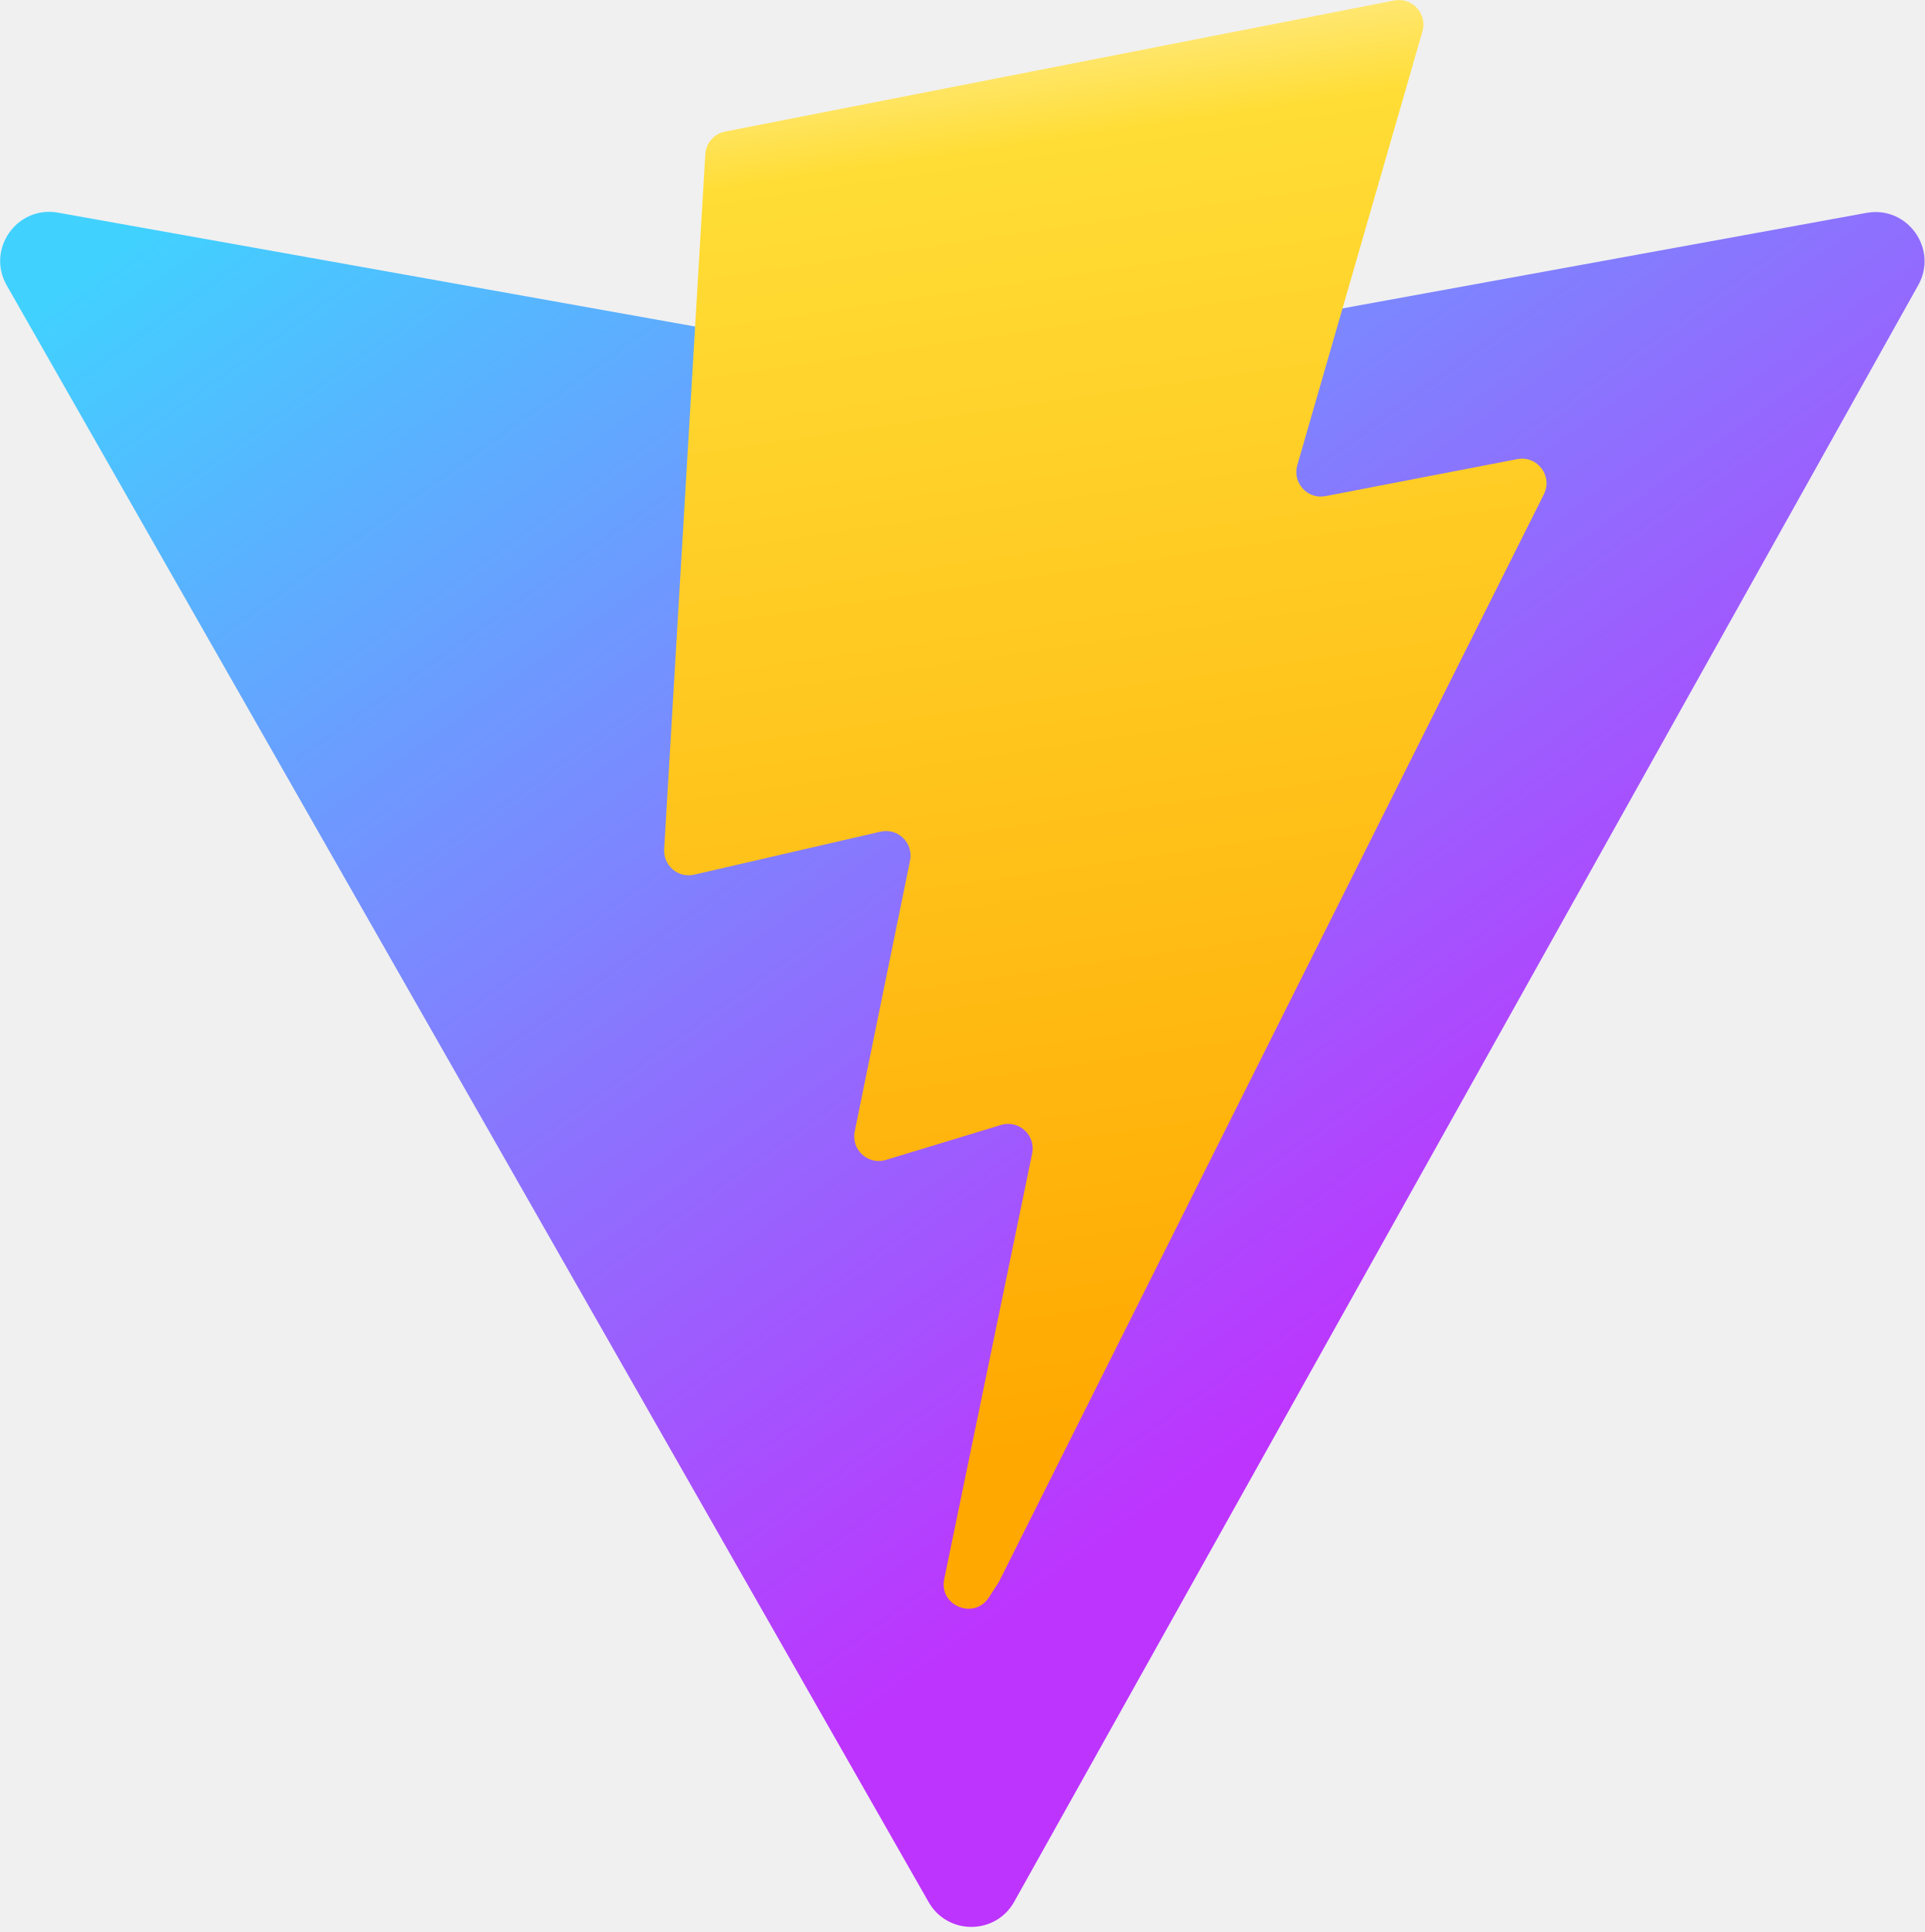
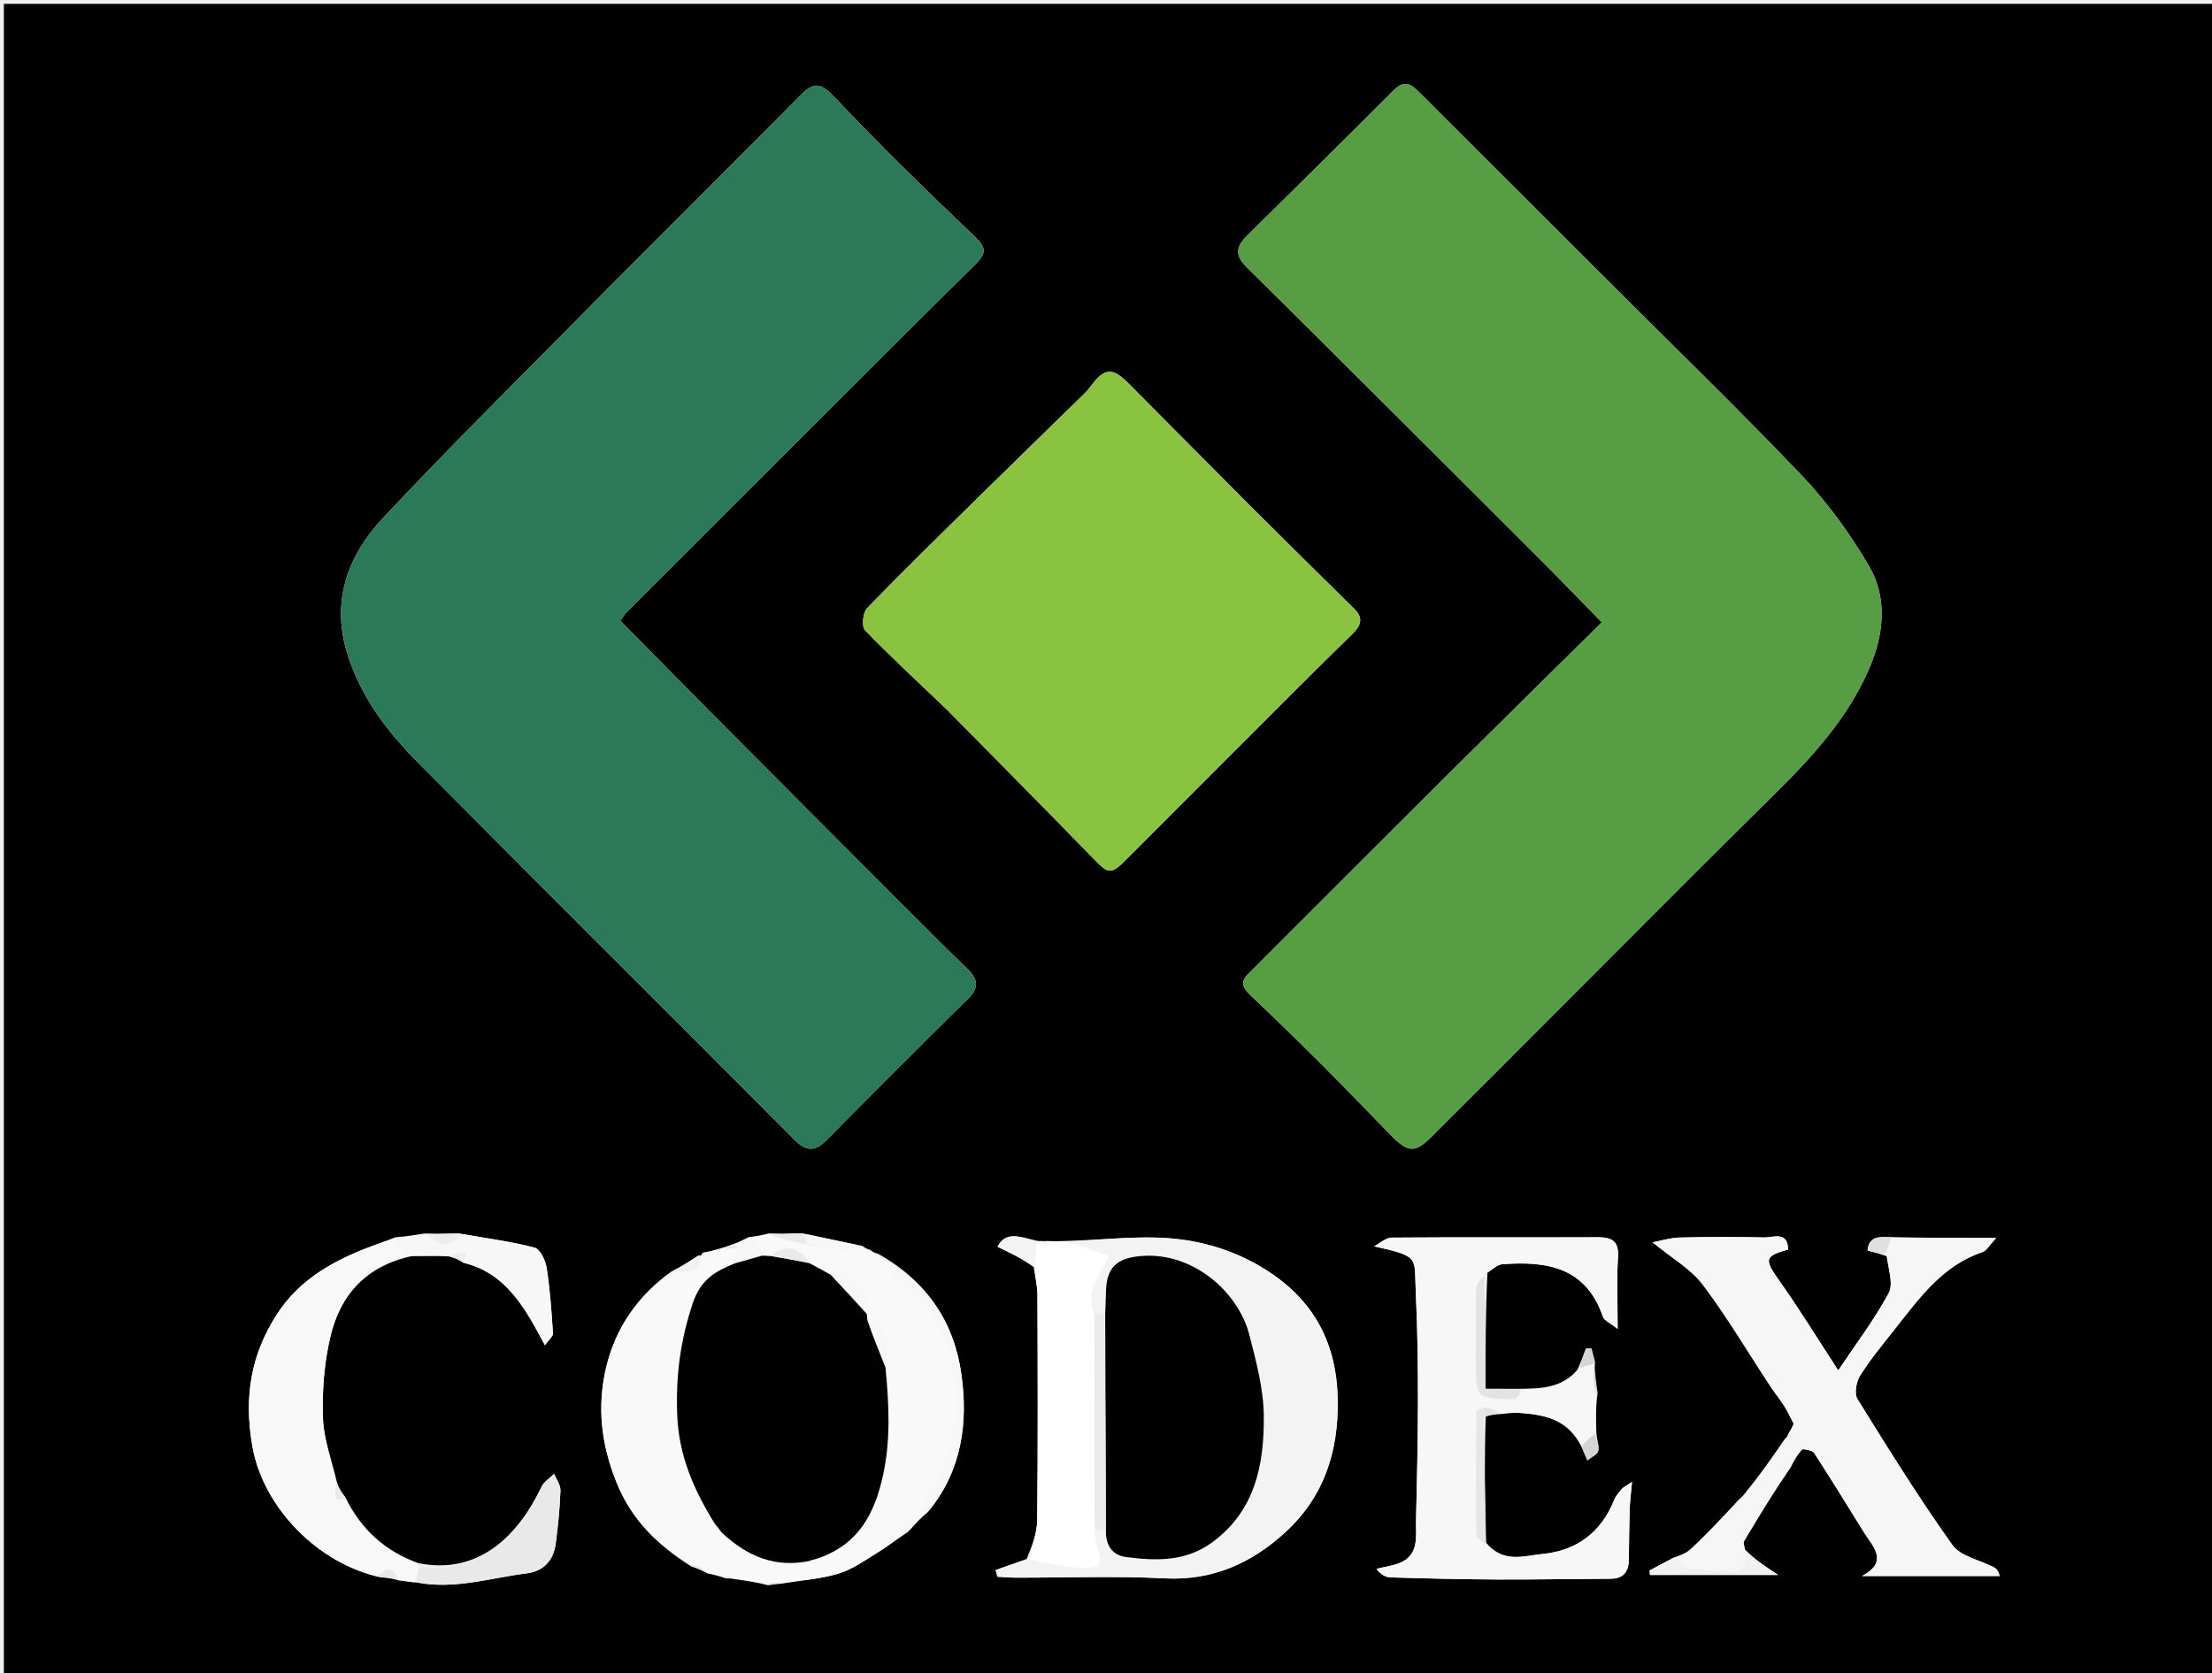
- <svg xmlns="http://www.w3.org/2000/svg" aria-hidden="true" role="img" class="iconify iconify--logos" width="31.88" height="32" preserveAspectRatio="xMidYMid meet" viewBox="0 0 256 257">
-   <defs>
-     <linearGradient id="IconifyId1813088fe1fbc01fb466" x1="-.828%" x2="57.636%" y1="7.652%" y2="78.411%">
-       <stop offset="0%" stop-color="#41D1FF" />
-       <stop offset="100%" stop-color="#BD34FE" />
-     </linearGradient>
-     <linearGradient id="IconifyId1813088fe1fbc01fb467" x1="43.376%" x2="50.316%" y1="2.242%" y2="89.03%">
-       <stop offset="0%" stop-color="#FFEA83" />
-       <stop offset="8.333%" stop-color="#FFDD35" />
-       <stop offset="100%" stop-color="#FFA800" />
-     </linearGradient>
-   </defs>
-   <path fill="url(#IconifyId1813088fe1fbc01fb466)" d="M255.153 37.938L134.897 252.976c-2.483 4.44-8.862 4.466-11.382.048L.875 37.958c-2.746-4.814 1.371-10.646 6.827-9.67l120.385 21.517a6.537 6.537 0 0 0 2.322-.004l117.867-21.483c5.438-.991 9.574 4.796 6.877 9.62Z" />
-   <path fill="url(#IconifyId1813088fe1fbc01fb467)" d="M185.432.063L96.44 17.501a3.268 3.268 0 0 0-2.634 3.014l-5.474 92.456a3.268 3.268 0 0 0 3.997 3.378l24.777-5.718c2.318-.535 4.413 1.507 3.936 3.838l-7.361 36.047c-.495 2.426 1.782 4.5 4.151 3.78l15.304-4.649c2.372-.72 4.652 1.36 4.15 3.788l-11.698 56.621c-.732 3.542 3.979 5.473 5.943 2.437l1.313-2.028l72.516-144.72c1.215-2.423-.88-5.186-3.54-4.672l-25.505 4.922c-2.396.462-4.435-1.77-3.759-4.114l16.646-57.705c.677-2.35-1.37-4.583-3.769-4.113Z" />
+ <svg xmlns="http://www.w3.org/2000/svg" version="1.1" id="Layer_1" x="0px" y="0px" width="100%" viewBox="0 0 574 434" enable-background="new 0 0 574 434" xml:space="preserve">
+   <path fill="#000000" opacity="1" stroke="none" d=" M357,435   C238,435 119.5,435 1,435   C1,290.333 1,145.667 1,1   C192.333,1 383.666,1 575,1   C575,145.667 575,290.333 575,435   C502.5,435 430,435 357,435  M181.908,325.896   C181.908,325.896 181.815,325.762 181.113,325.878   C179.038,327.237 176.962,328.596 174.189,330   C165.457,336.246 159.699,344.608 157.262,355.009   C154.902,365.083 156.008,374.805 159.932,384.587   C163.823,394.288 170.447,400.89 179.404,406.53   C180.612,406.945 181.821,407.36 183.55,408.33   C185.012,408.626 186.473,408.922 188.37,409.625   C188.928,409.613 189.485,409.601 190.735,409.826   C193.492,410.209 196.25,410.591 199.372,411.41   C200.245,411.262 201.117,411.115 202.885,410.975   C207.805,410.158 212.861,409.798 217.599,408.374   C221.146,407.309 224.351,404.986 227.581,403.015   C230.138,401.454 232.502,399.577 235.566,397.607   C236.911,396.135 238.256,394.663 240.048,393.013   C240.367,392.858 240.54,392.603 241.164,391.961   C249.654,381.514 251.236,369.127 249.462,356.574   C247.56,343.118 240.519,332.403 227.799,325.356   C227.21,325.209 226.62,325.062 225.805,324.342   C225.217,324.191 224.629,324.04 223.91,323.379   C223.607,323.314 223.305,323.25 222.204,323.044   C217.808,322.113 213.412,321.182 208.197,320.068   C205.609,320.125 203.021,320.181 199.502,320.089   C198.003,320.462 196.503,320.836 194.327,321.039   C193.189,321.625 192.051,322.21 190.244,322.896   C189.462,323.176 188.681,323.456 187.164,323.908   C185.774,324.332 184.385,324.755 182.461,325.041   C182.23,325.298 181.999,325.554 181.908,325.896  M385.538,367.474   C386.698,367.252 387.857,367.03 389.824,366.947   C390.881,366.812 391.937,366.677 393.84,366.645   C400.552,367.058 406.91,368.179 410.521,375.744   C410.985,376.829 411.449,377.913 411.913,378.998   C412.904,378.181 414.523,377.499 414.733,376.516   C415.03,375.129 414.285,373.519 414.224,371.243   C414.142,368.16 414.059,365.077 414.564,361.527   C414.263,359.428 413.961,357.328 413.797,354.849   C413.859,354.573 413.819,354.313 413.896,353.436   C413.581,352.272 413.267,351.107 412.953,349.943   C412.486,349.943 412.018,349.944 411.551,349.945   C410.945,351.607 410.338,353.27 409.266,355.557   C405.542,360.161 400.212,360.356 394.214,360.43   C391.453,360.43 388.692,360.43 385.482,360.43   C385.482,350.28 385.482,340.615 385.984,330.284   C387.253,329.525 388.479,328.198 389.799,328.096   C401.276,327.211 411.55,328.791 415.941,341.72   C416.281,342.72 417.815,343.314 419.77,344.878   C419.77,337.638 419.488,331.977 419.862,326.36   C420.144,322.125 418.372,321.075 414.578,321.091   C396.76,321.17 378.941,321.042 361.123,321.184   C359.602,321.196 358.092,322.658 356.576,323.446   C368.596,326.1 366.954,326.271 367.377,335.165   C368.318,354.953 367.933,374.822 367.452,394.643   C367.364,398.279 368.427,403.608 363.146,405.645   C361.248,406.377 359.176,406.656 357.183,407.142   C358.205,408.518 359.496,409.32 360.81,409.36   C370.066,409.639 379.327,409.864 388.587,409.907   C398.373,409.952 408.159,409.754 417.945,409.711   C421.34,409.695 422.631,407.83 422.675,404.711   C422.736,400.388 422.755,396.064 422.888,391.742   C422.951,389.671 423.234,387.606 423.502,384.574   C421.861,385.697 421.217,385.972 420.812,386.45   C420.078,387.316 419.279,388.22 418.869,389.252   C415.513,397.709 409.064,402.449 400.309,403.284   C395.5,403.743 389.974,405.759 385.536,400.23   C385.348,389.457 385.159,378.683 385.538,367.474  M116.554,326.063   C117.663,326.388 118.771,326.713 120.193,327.727   C131.18,330.388 136.19,339.23 141.405,349.125   C142.417,347.677 143.539,346.813 143.488,346.025   C143.12,340.363 142.736,334.683 141.862,329.086   C141.557,327.135 140.177,324.167 138.731,323.788   C132.606,322.182 126.271,321.375 119.127,320.086   C116.414,320.145 113.7,320.203 110.228,320.1   C107.925,320.478 105.622,320.857 102.626,321.091   C100.898,321.745 99.178,322.423 97.439,323.049   C87.207,326.734 77.828,331.753 71.779,341.206   C65.104,351.636 63.271,362.443 65.47,375.244   C68.231,391.315 82.72,405.853 98.631,409.343   C100.096,409.451 101.562,409.558 103.679,410.196   C104.997,410.354 106.316,410.512 108.391,410.692   C118.029,412.558 127.261,409.493 136.643,408.318   C141.076,407.763 143.63,404.951 144.205,400.607   C144.811,396.033 145.268,391.424 145.434,386.818   C145.486,385.396 144.373,383.931 143.794,382.486   C142.681,383.599 141.153,384.517 140.521,385.857   C134.731,398.138 124.344,408.924 108.518,405.646   C100.097,402.579 93.779,397.137 89.541,388.459   C88.77,387.445 87.998,386.431 87.42,384.632   C86.141,379.091 83.991,373.578 83.802,367.999   C83.562,360.934 84.132,353.628 85.764,346.761   C88.291,336.124 94.901,328.593 106.896,325.973   C109.928,325.925 112.96,325.878 116.554,326.063  M268.268,321.815   C264.709,320.979 260.942,319.441 258.856,323.557   C262.312,325.239 265.151,326.621 268.234,328.833   C268.573,331.252 269.196,333.67 269.206,336.09   C269.283,355.547 269.342,375.005 269.147,394.46   C269.114,397.777 267.843,401.082 266.428,404.567   C263.736,405.535 261.043,406.503 258.351,407.471   C258.506,408.043 258.661,408.614 258.816,409.186   C260.399,409.268 261.982,409.419 263.565,409.423   C276.477,409.453 289.415,408.957 302.294,409.611   C314.749,410.243 324.868,405.615 333.592,397.588   C343.47,388.499 347.322,376.889 347.134,363.437   C346.926,348.646 341.005,337.495 328.596,329.609   C319.908,324.088 310.283,321.455 300.165,321.18   C292.454,320.97 284.715,321.831 276.169,322.061   C274.783,322.108 273.397,322.155 271.5,322.043   C271.329,322.096 271.159,322.148 270.335,322.051   C269.894,322.095 269.452,322.139 268.268,321.815  M453.251,386.944   C452.786,387.611 452.321,388.278 451.213,389.182   C447.811,392.862 444.409,396.542 440.398,400.416   C439.66,401.149 438.921,401.881 437.629,402.844   C436.755,403.286 435.88,403.728 434.272,404.228   C432.202,405.341 430.131,406.454 428.061,407.567   C428.09,407.954 428.12,408.34 428.149,408.727   C438.699,408.727 449.249,408.727 461.397,408.727   C457.883,406.362 455.431,404.712 452.866,402.186   C452.743,401.442 452.256,400.483 452.55,399.987   C456.311,393.645 460.184,387.37 464.682,380.814   C465.479,379.218 466.277,377.623 467.926,375.922   C468.896,376.294 470.311,376.377 470.767,377.081   C475.141,383.838 479.378,390.685 483.601,397.54   C485.908,401.286 490.307,405.179 483.197,409.012   C495.097,409.012 506.998,409.012 518.899,409.012   C518.498,407.399 517.93,407.01 517.323,406.697   C513.681,404.82 508.72,403.893 506.612,400.931   C497.889,388.675 489.924,375.869 481.998,363.068   C481.133,361.67 481.678,358.594 482.683,357   C485.347,352.779 488.563,348.896 491.667,344.965   C498.04,336.895 504.05,328.413 514.489,324.912   C515.492,324.576 516.16,323.239 518.02,321.267   C507.993,321.267 499.511,321.267 490.266,321.032   C487.682,320.99 484.968,320.746 484.61,324.546   C486.253,324.965 487.646,325.321 489.776,326.091   C489.965,329.299 491.406,333.181 490.108,335.588   C486.347,342.564 481.487,348.947 477.006,355.641   C471.605,347.362 466.871,339.635 461.646,332.256   C457.817,326.848 457.829,325.99 464.001,324.266   C463.883,319.368 460.124,321.2 457.764,321.142   C450.429,320.96 443.084,320.999 435.747,321.169   C433.462,321.222 431.192,321.964 428.837,322.406   C433.85,326.535 438.765,329.293 441.874,333.414   C448.274,341.895 453.682,351.124 459.562,360.002   C460.944,362.088 462.581,364.004 464.005,366.749   C464.393,367.477 464.781,368.205 465.51,369.703   C465.083,370.42 464.657,371.137 464.037,372.152   C463.928,372.486 463.818,372.82 463.08,373.516   C460.034,377.961 456.988,382.406 453.251,386.944  M407.982,258.48   C425.613,240.86 443.166,223.159 460.907,205.65   C470.659,196.025 479.76,185.927 485.177,173.178   C488.869,164.489 489.826,155.107 484.954,146.825   C480.047,138.484 474.232,130.417 467.565,123.421   C450.91,105.944 433.547,89.14 416.464,72.071   C400.559,56.178 384.645,40.295 368.744,24.398   C366.64,22.294 364.749,20.327 361.711,23.372   C349.13,35.983 336.469,48.514 323.768,61.004   C320.93,63.795 320.166,66.025 323.461,69.285   C348.843,94.402 374.093,119.654 399.359,144.889   C404.704,150.227 409.947,155.668 415.667,161.501   C400.971,176.025 386.725,190.033 372.56,204.122   C356.619,219.978 340.753,235.907 324.851,251.801   C322.721,253.93 321.203,255.203 324.612,258.41   C336.968,270.034 348.892,282.132 360.67,294.348   C364.987,298.825 366.953,299.496 371.149,295.319   C383.288,283.235 395.374,271.097 407.982,258.48  M158.538,74.038   C138.808,94.082 118.757,113.824 99.492,134.306   C90.523,143.842 85.918,155.553 89.987,169.162   C93.373,180.486 100.279,189.646 108.375,197.807   C140.865,230.559 173.625,263.042 206.139,295.769   C209.539,299.191 211.74,298.672 214.748,295.625   C226.794,283.421 238.889,271.261 251.139,259.261   C254.225,256.237 253.714,254.03 250.959,251.373   C245.925,246.518 240.976,241.575 236.034,236.627   C220.043,220.614 204.056,204.598 188.099,188.553   C179.082,179.486 170.126,170.359 160.969,161.083   C161.56,160.282 162.048,159.411 162.727,158.731   C179.242,142.204 195.771,125.691 212.309,109.187   C225.962,95.563 239.593,81.917 253.317,68.365   C256.123,65.594 255.782,64.087 252.834,61.286   C240.409,49.479 228.144,37.477 216.369,25.028   C212.805,21.259 210.944,21.46 207.712,24.726   C191.55,41.058 175.275,57.279 158.538,74.038  M246.029,184.47   C258.627,197.261 271.275,210.003 283.793,222.872   C287.703,226.892 288.247,227.064 292.333,222.975   C306.579,208.717 320.812,194.447 335.068,180.201   C340.368,174.904 345.7,169.639 351.06,164.404   C353.168,162.345 353.832,160.371 351.452,158.027   C342.639,149.351 333.832,140.668 325.087,131.924   C314.228,121.067 303.447,110.131 292.6,99.262   C288.576,95.231 286.438,95.553 282.928,100.391   C282.059,101.588 280.92,102.598 279.854,103.642   C271.027,112.285 262.166,120.893 253.36,129.556   C243.827,138.933 234.252,148.272 224.959,157.882   C223.884,158.994 223.565,162.64 224.475,163.579   C231.272,170.59 238.468,177.214 246.029,184.47  z" />
+   <path fill="#579D43" opacity="1" stroke="none" d=" M407.731,258.73   C395.374,271.097 383.288,283.235 371.149,295.319   C366.953,299.496 364.987,298.825 360.67,294.348   C348.892,282.132 336.968,270.034 324.612,258.41   C321.203,255.203 322.721,253.93 324.851,251.801   C340.753,235.907 356.619,219.978 372.56,204.122   C386.725,190.033 400.971,176.025 415.667,161.501   C409.947,155.668 404.704,150.227 399.359,144.889   C374.093,119.654 348.843,94.402 323.461,69.285   C320.166,66.025 320.93,63.795 323.768,61.004   C336.469,48.514 349.13,35.983 361.711,23.372   C364.749,20.327 366.64,22.294 368.744,24.398   C384.645,40.295 400.559,56.178 416.464,72.071   C433.547,89.14 450.91,105.944 467.565,123.421   C474.232,130.417 480.047,138.484 484.954,146.825   C489.826,155.107 488.869,164.489 485.177,173.178   C479.76,185.927 470.659,196.025 460.907,205.65   C443.166,223.159 425.613,240.86 407.731,258.73  z" />
+   <path fill="#2C795A" opacity="1" stroke="none" d=" M158.789,73.788   C175.275,57.279 191.55,41.058 207.712,24.726   C210.944,21.46 212.805,21.259 216.369,25.028   C228.144,37.477 240.409,49.479 252.834,61.286   C255.782,64.087 256.123,65.594 253.317,68.365   C239.593,81.917 225.962,95.563 212.309,109.187   C195.771,125.691 179.242,142.204 162.727,158.731   C162.048,159.411 161.56,160.282 160.969,161.083   C170.126,170.359 179.082,179.486 188.099,188.553   C204.056,204.598 220.043,220.614 236.034,236.627   C240.976,241.575 245.925,246.518 250.959,251.373   C253.714,254.03 254.225,256.237 251.139,259.261   C238.889,271.261 226.794,283.421 214.748,295.625   C211.74,298.672 209.539,299.191 206.139,295.769   C173.625,263.042 140.865,230.559 108.375,197.807   C100.279,189.646 93.373,180.486 89.987,169.162   C85.918,155.553 90.523,143.842 99.492,134.306   C118.757,113.824 138.808,94.082 158.789,73.788  z" />
+   <path fill="#8AC33F" opacity="1" stroke="none" d=" M245.784,184.215   C238.468,177.214 231.272,170.59 224.475,163.579   C223.565,162.64 223.884,158.994 224.959,157.882   C234.252,148.272 243.827,138.933 253.36,129.556   C262.166,120.893 271.027,112.285 279.854,103.642   C280.92,102.598 282.059,101.588 282.928,100.391   C286.438,95.553 288.576,95.231 292.6,99.262   C303.447,110.131 314.228,121.067 325.087,131.924   C333.832,140.668 342.639,149.351 351.452,158.027   C353.832,160.371 353.168,162.345 351.06,164.404   C345.7,169.639 340.368,174.904 335.068,180.201   C320.812,194.447 306.579,208.717 292.333,222.975   C288.247,227.064 287.703,226.892 283.793,222.872   C271.275,210.003 258.627,197.261 245.784,184.215  z" />
+   <path fill="#F9F9F9" opacity="1" stroke="none" d=" M179.151,405.935   C170.447,400.89 163.823,394.288 159.932,384.587   C156.008,374.805 154.902,365.083 157.262,355.009   C159.699,344.608 165.457,336.246 174.956,329.99   C178.562,329.741 182.176,330.621 181.815,325.762   C181.815,325.762 181.908,325.896 182.081,325.838   C182.576,325.673 182.823,325.472 182.995,325.178   C184.385,324.755 185.774,324.332 187.679,324.09   C189.127,324.18 190.06,324.089 191.26,324.024   C191.35,325.296 191.174,326.542 190.651,327.886   C185.433,329.996 181.819,332.116 179.764,338.249   C176.54,347.869 175.344,357.1 175.735,367.183   C176.147,377.811 180.055,386.642 185.305,395.65   C185.831,396.679 186.443,397.328 187.369,398.099   C194.033,404.045 201.301,406.892 210.05,405.394   C210.535,405.948 210.97,406.207 211.405,406.466   C211.583,405.921 211.761,405.376 212.249,404.641   C222.739,400.933 226.89,392.916 229.091,383.077   C231.194,373.677 230.679,364.326 230.103,354.526   C229.998,350.779 229.796,347.356 228.958,344.097   C228.742,343.259 226.521,342.936 225.132,342.143   C225.016,341.576 224.955,341.249 225.141,340.594   C225.778,334.614 220.677,332.716 217.773,329.327   C217.72,329.265 216.416,330.275 215.379,330.613   C213.379,329.567 211.696,328.692 209.993,327.441   C207.047,323.397 203.263,322.923 199.658,325.885   C198.887,325.908 198.444,325.863 197.957,325.497   C196.943,323.855 195.973,322.532 195.003,321.209   C196.503,320.836 198.003,320.462 199.876,320.535   C203.158,321.649 206.067,322.317 209.324,322.959   C212.825,323.474 215.964,324.199 219.141,324.464   C220.383,324.568 221.712,323.642 223.002,323.185   C223.305,323.25 223.607,323.314 223.995,323.936   C224.73,324.634 225.381,324.775 226.031,324.915   C226.62,325.062 227.21,325.209 227.94,325.995   C230.627,329.344 232.805,332.582 235.79,334.662   C243.655,340.14 246.242,348.901 247.579,356.982   C249.462,368.356 246.827,379.762 239.675,389.549   C239.35,389.995 240.242,391.329 240.566,392.249   C240.54,392.603 240.367,392.858 239.409,393.058   C235.135,392.779 234.933,395.221 234.953,397.841   C232.502,399.577 230.138,401.454 227.581,403.015   C224.351,404.986 221.146,407.309 217.599,408.374   C212.861,409.798 207.805,410.158 202.248,410.737   C200.743,410.656 199.875,410.815 199.007,410.973   C196.25,410.591 193.492,410.209 190.34,409.43   C189.275,409.095 188.605,409.157 187.935,409.218   C186.473,408.922 185.012,408.626 183.285,407.719   C181.731,406.717 180.441,406.326 179.151,405.935  M233.353,367.525   C233.151,367.472 232.95,367.419 232.748,367.367   C232.878,367.495 233.007,367.624 233.353,367.525  M232.42,370.484   C232.42,370.484 232.522,370.425 232.42,370.484  z" />
+   <path fill="#F6F6F6" opacity="1" stroke="none" d=" M491.029,321.267   C499.511,321.267 507.993,321.267 518.02,321.267   C516.16,323.239 515.492,324.576 514.489,324.912   C504.05,328.413 498.04,336.895 491.667,344.965   C488.563,348.896 485.347,352.779 482.683,357   C481.678,358.594 481.133,361.67 481.998,363.068   C489.924,375.869 497.889,388.675 506.612,400.931   C508.72,403.893 513.681,404.82 517.323,406.697   C517.93,407.01 518.498,407.399 518.899,409.012   C506.998,409.012 495.097,409.012 483.197,409.012   C490.307,405.179 485.908,401.286 483.601,397.54   C479.378,390.685 475.141,383.838 470.767,377.081   C470.311,376.377 468.896,376.294 467.143,376.02   C465.583,377.77 464.806,379.424 464.029,381.077   C460.184,387.37 456.311,393.645 452.55,399.987   C452.256,400.483 452.743,401.442 452.921,403.032   C453.221,406.883 451.763,408.21 448.839,407.982   C445.064,407.688 441.264,407.507 437.54,406.887   C436.571,406.726 435.843,405.115 435.005,404.17   C435.88,403.728 436.755,403.286 438.29,402.811   C439.636,401.926 440.322,401.074 441.007,400.223   C444.409,396.542 447.811,392.862 451.878,389.035   C453.009,388.208 453.475,387.53 453.942,386.851   C456.988,382.406 460.034,377.961 463.533,373.669   C464.556,373.819 465.126,373.816 465.697,373.812   C465.209,373.16 464.72,372.507 464.231,371.855   C464.657,371.137 465.083,370.42 465.563,369.109   C465.111,367.676 464.606,366.837 464.101,365.998   C462.581,364.004 460.944,362.088 459.562,360.002   C453.682,351.124 448.274,341.895 441.874,333.414   C438.765,329.293 433.85,326.535 428.837,322.406   C431.192,321.964 433.462,321.222 435.747,321.169   C443.084,320.999 450.429,320.96 457.764,321.142   C460.124,321.2 463.883,319.368 464.001,324.266   C457.829,325.99 457.817,326.848 461.646,332.256   C466.871,339.635 471.605,347.362 477.006,355.641   C481.487,348.947 486.347,342.564 490.108,335.588   C491.406,333.181 489.965,329.299 489.483,325.58   C489.803,323.802 490.416,322.535 491.029,321.267  z" />
+   <path fill="#F7F7F7" opacity="1" stroke="none" d=" M392.994,366.542   C391.937,366.677 390.881,366.812 389.336,366.537   C387.567,365.76 386.287,365.392 384.61,365.112   C383.84,365.696 383.142,366.191 383.138,366.691   C383.05,377.267 382.974,387.844 383.134,398.417   C383.148,399.315 384.842,400.187 385.755,401.072   C389.974,405.759 395.5,403.743 400.309,403.284   C409.064,402.449 415.513,397.709 418.869,389.252   C419.279,388.22 420.078,387.316 420.812,386.45   C421.217,385.972 421.861,385.697 423.502,384.574   C423.234,387.606 422.951,389.671 422.888,391.742   C422.755,396.064 422.736,400.388 422.675,404.711   C422.631,407.83 421.34,409.695 417.945,409.711   C408.159,409.754 398.373,409.952 388.587,409.907   C379.327,409.864 370.066,409.639 360.81,409.36   C359.496,409.32 358.205,408.518 357.183,407.142   C359.176,406.656 361.248,406.377 363.146,405.645   C368.427,403.608 367.364,398.279 367.452,394.643   C367.933,374.822 368.318,354.953 367.377,335.165   C366.954,326.271 368.596,326.1 356.576,323.446   C358.092,322.658 359.602,321.196 361.123,321.184   C378.941,321.042 396.76,321.17 414.578,321.091   C418.372,321.075 420.144,322.125 419.862,326.36   C419.488,331.977 419.77,337.638 419.77,344.878   C417.815,343.314 416.281,342.72 415.941,341.72   C411.55,328.791 401.276,327.211 389.799,328.096   C388.479,328.198 387.253,329.525 385.358,330.649   C384.158,332.201 383.119,333.375 383.085,334.578   C382.911,340.772 382.991,346.974 382.988,353.173   C382.984,362.981 382.986,362.981 393,363.36   C392.998,364.656 392.996,365.599 392.994,366.542  z" />
+   <path fill="#F2F3F2" opacity="1" stroke="none" d=" M276.989,322.215   C284.715,321.831 292.454,320.97 300.165,321.18   C310.283,321.455 319.908,324.088 328.596,329.609   C341.005,337.495 346.926,348.646 347.134,363.437   C347.322,376.889 343.47,388.499 333.592,397.588   C324.868,405.615 314.749,410.243 302.294,409.611   C289.415,408.957 276.477,409.453 263.565,409.423   C261.982,409.419 260.399,409.268 258.816,409.186   C258.661,408.614 258.506,408.043 258.351,407.471   C261.043,406.503 263.736,405.535 266.998,404.753   C271.844,405.625 276.103,406.703 280.402,406.898   C285.69,407.139 286.181,406.053 284.516,400.877   C284.123,399.656 284.172,398.292 284.253,397.088   C285.271,397.128 286.054,397.074 286.912,397.406   C286.777,401.469 289.093,403.674 292.142,404.07   C299.875,405.075 307.579,405.347 314.476,400.323   C325.751,392.109 328.041,380.049 327.948,367.507   C327.896,360.47 325.975,353.35 324.202,346.446   C321.31,335.187 309.544,324.968 296.346,325.942   C289.757,326.428 287.059,328.913 286.983,335.507   C286.962,337.335 286.855,339.163 286.44,340.99   C285.397,340.994 284.702,340.999 284.003,340.6   C281.137,334.135 286.643,329.77 287.618,325.834   C283.514,324.437 280.251,323.326 276.989,322.215  z" />
+   <path fill="#F8F8F8" opacity="1" stroke="none" d=" M98.021,408.927   C82.72,405.853 68.231,391.315 65.47,375.244   C63.271,362.443 65.104,351.636 71.779,341.206   C77.828,331.753 87.207,326.734 97.439,323.049   C99.178,322.423 100.898,321.745 102.875,321.597   C103.083,322.397 103.042,322.69 102.865,323.042   C102.825,323.065 102.92,323.031 103.343,323.032   C104.447,323.984 105.223,324.902 105.999,325.82   C94.901,328.593 88.291,336.124 85.764,346.761   C84.132,353.628 83.562,360.934 83.802,367.999   C83.991,373.578 86.141,379.091 87.262,385.394   C86.842,388.191 86.826,389.998 89.785,389.067   C93.779,397.137 100.097,402.579 108.733,406.33   C108.509,408.232 108.072,409.451 107.634,410.67   C106.316,410.512 104.997,410.354 103.311,409.618   C101.372,405.951 99.695,407.498 98.021,408.927  z" />
+   <path fill="#FFFFFF" opacity="1" stroke="none" d=" M276.579,322.138   C280.251,323.326 283.514,324.437 287.618,325.834   C286.643,329.77 281.137,334.135 284.001,341.068   C284.008,360.292 284.013,378.642 284.018,396.993   C284.172,398.292 284.123,399.656 284.516,400.877   C286.181,406.053 285.69,407.139 280.402,406.898   C276.103,406.703 271.844,405.625 267.355,404.665   C267.843,401.082 269.114,397.777 269.147,394.46   C269.342,375.005 269.283,355.547 269.206,336.09   C269.196,333.67 268.573,331.252 268.445,328.379   C268.775,326.011 268.892,324.097 269.01,322.183   C269.452,322.139 269.894,322.095 270.679,322.357   C271.183,322.899 271.343,323.135 271.502,323.372   C271.672,322.982 271.842,322.592 272.012,322.202   C273.397,322.155 274.783,322.108 276.579,322.138  z" />
+   <path fill="#E9E9E9" opacity="1" stroke="none" d=" M108.012,410.681   C108.072,409.451 108.509,408.232 108.94,406.617   C124.344,408.924 134.731,398.138 140.521,385.857   C141.153,384.517 142.681,383.599 143.794,382.486   C144.373,383.931 145.486,385.396 145.434,386.818   C145.268,391.424 144.811,396.033 144.205,400.607   C143.63,404.951 141.076,407.763 136.643,408.318   C127.261,409.493 118.029,412.558 108.012,410.681  z" />
+   <path fill="#F7F7F7" opacity="1" stroke="none" d=" M103.002,322.984   C103.042,322.69 103.083,322.397 103.221,321.669   C105.622,320.857 107.925,320.478 110.674,320.498   C114.292,323.669 117.257,323.465 120.013,320.276   C126.271,321.375 132.606,322.182 138.731,323.788   C140.177,324.167 141.557,327.135 141.862,329.086   C142.736,334.683 143.12,340.363 143.488,346.025   C143.539,346.813 142.417,347.677 141.405,349.125   C136.19,339.23 131.18,330.388 120.354,327.328   C120.651,326.36 120.787,325.791 120.924,325.223   C119.28,325.425 117.636,325.627 115.993,325.83   C112.96,325.878 109.928,325.925 106.447,325.897   C105.223,324.902 104.447,323.984 103.335,323.033   C103,323 103.002,322.984 103.002,322.984  z" />
+   <path fill="#F7F7F7" opacity="1" stroke="none" d=" M393.417,366.593   C392.996,365.599 392.998,364.656 393.335,363.299   C394.1,362.179 394.531,361.473 394.961,360.766   C400.212,360.356 405.542,360.161 409.72,355.128   C411.341,354.489 412.509,354.278 413.676,354.068   C413.819,354.313 413.859,354.573 413.54,355.464   C413.514,358.051 413.746,360.023 413.977,361.994   C414.059,365.077 414.142,368.16 413.862,371.799   C412.489,373.211 411.479,374.068 410.469,374.924   C406.91,368.179 400.552,367.058 393.417,366.593  z" />
+   <path fill="#F7F7F7" opacity="1" stroke="none" d=" M240.865,392.105   C240.242,391.329 239.35,389.995 239.675,389.549   C246.827,379.762 249.462,368.356 247.579,356.982   C246.242,348.901 243.655,340.14 235.79,334.662   C232.805,332.582 230.627,329.344 228.053,326.281   C240.519,332.403 247.56,343.118 249.462,356.574   C251.236,369.127 249.654,381.514 240.865,392.105  z" />
+   <path fill="#F1F1F1" opacity="1" stroke="none" d=" M434.639,404.199   C435.843,405.115 436.571,406.726 437.54,406.887   C441.264,407.507 445.064,407.688 448.839,407.982   C451.763,408.21 453.221,406.883 452.977,403.47   C455.431,404.712 457.883,406.362 461.397,408.727   C449.249,408.727 438.699,408.727 428.149,408.727   C428.12,408.34 428.09,407.954 428.061,407.567   C430.131,406.454 432.202,405.341 434.639,404.199  z" />
+   <path fill="#E3E3E3" opacity="1" stroke="none" d=" M394.588,360.598   C394.531,361.473 394.1,362.179 393.335,362.945   C382.986,362.981 382.984,362.981 382.988,353.173   C382.991,346.974 382.911,340.772 383.085,334.578   C383.119,333.375 384.158,332.201 385.107,330.982   C385.482,340.615 385.482,350.28 385.482,360.43   C388.692,360.43 391.453,360.43 394.588,360.598  z" />
+   <path fill="#E7E6E7" opacity="1" stroke="none" d=" M385.646,400.651   C384.842,400.187 383.148,399.315 383.134,398.417   C382.974,387.844 383.05,377.267 383.138,366.691   C383.142,366.191 383.84,365.696 384.609,365.472   C384.991,366.466 384.981,367.188 384.97,367.91   C385.159,378.683 385.348,389.457 385.646,400.651  z" />
+   <path fill="#F2F3F2" opacity="1" stroke="none" d=" M268.639,321.999   C268.892,324.097 268.775,326.011 268.323,327.964   C265.151,326.621 262.312,325.239 258.856,323.557   C260.942,319.441 264.709,320.979 268.639,321.999  z" />
+   <path fill="#F7F7F7" opacity="1" stroke="none" d=" M222.603,323.115   C221.712,323.642 220.383,324.568 219.141,324.464   C215.964,324.199 212.825,323.474 209.332,322.618   C209,321.619 209.008,320.935 209.015,320.251   C213.412,321.182 217.808,322.113 222.603,323.115  z" />
+   <path fill="#F7F7F7" opacity="1" stroke="none" d=" M190.998,327.788   C191.174,326.542 191.35,325.296 191.249,323.723   C190.953,323.196 190.933,322.996 190.913,322.796   C192.051,322.21 193.189,321.625 194.665,321.124   C195.973,322.532 196.943,323.855 197.587,325.576   C195.174,326.58 193.086,327.184 190.998,327.788  z" />
+   <path fill="#D5D5D5" opacity="1" stroke="none" d=" M410.495,375.334   C411.479,374.068 412.489,373.211 413.742,372.18   C414.285,373.519 415.03,375.129 414.733,376.516   C414.523,377.499 412.904,378.181 411.913,378.998   C411.449,377.913 410.985,376.829 410.495,375.334  z" />
+   <path fill="#DFE1E0" opacity="1" stroke="none" d=" M490.647,321.15   C490.416,322.535 489.803,323.802 489.114,325.373   C487.646,325.321 486.253,324.965 484.61,324.546   C484.968,320.746 487.682,320.99 490.647,321.15  z" />
+   <path fill="#EAEAEA" opacity="1" stroke="none" d=" M208.606,320.16   C209.008,320.935 209,321.619 208.985,322.644   C206.067,322.317 203.158,321.649 200.341,320.609   C203.021,320.181 205.609,320.125 208.606,320.16  z" />
+   <path fill="#EDEDED" opacity="1" stroke="none" d=" M119.57,320.181   C117.257,323.465 114.292,323.669 111.053,320.58   C113.7,320.203 116.414,320.145 119.57,320.181  z" />
+   <path fill="#D5D5D5" opacity="1" stroke="none" d=" M413.786,353.752   C412.509,354.278 411.341,354.489 409.953,354.815   C410.338,353.27 410.945,351.607 411.551,349.945   C412.018,349.944 412.486,349.943 412.953,349.943   C413.267,351.107 413.581,352.272 413.786,353.752  z" />
+   <path fill="#F1F1F1" opacity="1" stroke="none" d=" M181.464,325.82   C182.176,330.621 178.562,329.741 175.305,329.968   C176.962,328.596 179.038,327.237 181.464,325.82  z" />
+   <path fill="#F7F7F7" opacity="1" stroke="none" d=" M235.259,397.724   C234.933,395.221 235.135,392.779 239.185,393.147   C238.256,394.663 236.911,396.135 235.259,397.724  z" />
+   <path fill="#E9E9E9" opacity="1" stroke="none" d=" M98.326,409.135   C99.695,407.498 101.372,405.951 102.985,409.353   C101.562,409.558 100.096,409.451 98.326,409.135  z" />
+   <path fill="#EDEDED" opacity="1" stroke="none" d=" M116.274,325.946   C117.636,325.627 119.28,325.425 120.924,325.223   C120.787,325.791 120.651,326.36 120.196,326.984   C118.771,326.713 117.663,326.388 116.274,325.946  z" />
+   <path fill="#D5D5D5" opacity="1" stroke="none" d=" M414.271,361.761   C413.746,360.023 413.514,358.051 413.471,355.654   C413.961,357.328 414.263,359.428 414.271,361.761  z" />
+   <path fill="#E3E3E3" opacity="1" stroke="none" d=" M385.254,367.692   C384.981,367.188 384.991,366.466 385.004,365.384   C386.287,365.392 387.567,365.76 388.932,366.468   C387.857,367.03 386.698,367.252 385.254,367.692  z" />
+   <path fill="#F1F1F1" opacity="1" stroke="none" d=" M464.356,380.945   C464.806,379.424 465.583,377.77 466.717,376.072   C466.277,377.623 465.479,379.218 464.356,380.945  z" />
+   <path fill="#E2E2E2" opacity="1" stroke="none" d=" M179.278,406.233   C180.441,406.326 181.731,406.717 183.025,407.441   C181.821,407.36 180.612,406.945 179.278,406.233  z" />
+   <path fill="#E9E9E9" opacity="1" stroke="none" d=" M89.663,388.763   C86.826,389.998 86.842,388.191 87.165,385.786   C87.998,386.431 88.77,387.445 89.663,388.763  z" />
+   <path fill="#F1F1F1" opacity="1" stroke="none" d=" M464.053,366.373   C464.606,366.837 465.111,367.676 465.393,368.724   C464.781,368.205 464.393,367.477 464.053,366.373  z" />
+   <path fill="#F1F1F1" opacity="1" stroke="none" d=" M464.134,372.004   C464.72,372.507 465.209,373.16 465.697,373.812   C465.126,373.816 464.556,373.819 463.847,373.488   C463.818,372.82 463.928,372.486 464.134,372.004  z" />
+   <path fill="#E2E2E2" opacity="1" stroke="none" d=" M199.19,411.192   C199.875,410.815 200.743,410.656 201.8,410.733   C201.117,411.115 200.245,411.262 199.19,411.192  z" />
+   <path fill="#EAEAEA" opacity="1" stroke="none" d=" M190.578,322.846   C190.933,322.996 190.953,323.196 190.983,323.697   C190.06,324.089 189.127,324.18 188.046,324.003   C188.681,323.456 189.462,323.176 190.578,322.846  z" />
+   <path fill="#F1F1F1" opacity="1" stroke="none" d=" M440.703,400.319   C440.322,401.074 439.636,401.926 438.566,402.695   C438.921,401.881 439.66,401.149 440.703,400.319  z" />
+   <path fill="#E2E2E2" opacity="1" stroke="none" d=" M188.153,409.422   C188.605,409.157 189.275,409.095 189.993,409.311   C189.485,409.601 188.928,409.613 188.153,409.422  z" />
+   <path fill="#F7F7F7" opacity="1" stroke="none" d=" M225.918,324.629   C225.381,324.775 224.73,324.634 224.06,324.192   C224.629,324.04 225.217,324.191 225.918,324.629  z" />
+   <path fill="#F1F1F1" opacity="1" stroke="none" d=" M453.596,386.897   C453.475,387.53 453.009,388.208 452.199,388.916   C452.321,388.278 452.786,387.611 453.596,386.897  z" />
+   <path fill="#F2F3F2" opacity="1" stroke="none" d=" M271.756,322.123   C271.842,322.592 271.672,322.982 271.502,323.372   C271.343,323.135 271.183,322.899 271.006,322.432   C271.159,322.148 271.329,322.096 271.756,322.123  z" />
+   <path fill="#F1F1F1" opacity="1" stroke="none" d=" M182.728,325.11   C182.823,325.472 182.576,325.673 182.011,325.796   C181.999,325.554 182.23,325.298 182.728,325.11  z" />
+   <path fill="#010101" opacity="1" stroke="none" d=" M190.651,327.886   C193.086,327.184 195.174,326.58 197.632,325.896   C198.444,325.863 198.887,325.908 200.034,325.978   C203.831,326.607 206.922,327.212 210.013,327.817   C211.696,328.692 213.379,329.567 215.585,330.854   C219.025,334.487 221.942,337.708 224.859,340.928   C224.955,341.249 225.016,341.576 225.04,342.44   C226.614,346.951 228.192,350.932 229.77,354.912   C230.679,364.326 231.194,373.677 229.091,383.077   C226.89,392.916 222.739,400.933 211.92,404.531   C210.854,404.773 210.427,404.936 209.999,405.099   C201.301,406.892 194.033,404.045 187.338,397.762   C186.459,396.627 185.926,395.948 185.393,395.27   C180.055,386.642 176.147,377.811 175.735,367.183   C175.344,357.1 176.54,347.869 179.764,338.249   C181.819,332.116 185.433,329.996 190.651,327.886  z" />
+   <path fill="#F7F7F7" opacity="1" stroke="none" d=" M225.141,340.594   C221.942,337.708 219.025,334.487 215.902,331.026   C216.416,330.275 217.72,329.265 217.773,329.327   C220.677,332.716 225.778,334.614 225.141,340.594  z" />
+   <path fill="#F7F7F7" opacity="1" stroke="none" d=" M230.103,354.526   C228.192,350.932 226.614,346.951 225.128,342.674   C226.521,342.936 228.742,343.259 228.958,344.097   C229.796,347.356 229.998,350.779 230.103,354.526  z" />
+   <path fill="#EAEAEA" opacity="1" stroke="none" d=" M209.993,327.441   C206.922,327.212 203.831,326.607 200.363,325.909   C203.263,322.923 207.047,323.397 209.993,327.441  z" />
+   <path fill="#F7F7F7" opacity="1" stroke="none" d=" M210.05,405.394   C210.427,404.936 210.854,404.773 211.61,404.721   C211.761,405.376 211.583,405.921 211.405,406.466   C210.97,406.207 210.535,405.948 210.05,405.394  z" />
+   <path fill="#E7E7E7" opacity="1" stroke="none" d=" M185.305,395.65   C185.926,395.948 186.459,396.627 187.024,397.641   C186.443,397.328 185.831,396.679 185.305,395.65  z" />
+   <path fill="#F7F7F7" opacity="1" stroke="none" d=" M233.245,367.639   C233.007,367.624 232.878,367.495 232.748,367.367   C232.95,367.419 233.151,367.472 233.245,367.639  z" />
+   <path fill="#F7F7F7" opacity="1" stroke="none" d=" M232.471,370.454   C232.522,370.425 232.42,370.484 232.471,370.454  z" />
+   <path fill="#010101" opacity="1" stroke="none" d=" M286.788,340.991   C286.855,339.163 286.962,337.335 286.983,335.507   C287.059,328.913 289.757,326.428 296.346,325.942   C309.544,324.968 321.31,335.187 324.202,346.446   C325.975,353.35 327.896,360.47 327.948,367.507   C328.041,380.049 325.751,392.109 314.476,400.323   C307.579,405.347 299.875,405.075 292.142,404.07   C289.093,403.674 286.777,401.469 286.989,396.941   C286.923,377.724 286.855,359.357 286.788,340.991  z" />
+   <path fill="#EBE9EA" opacity="1" stroke="none" d=" M286.44,340.99   C286.855,359.357 286.923,377.724 286.913,396.555   C286.054,397.074 285.271,397.128 284.253,397.088   C284.013,378.642 284.008,360.292 284.005,341.473   C284.702,340.999 285.397,340.994 286.44,340.99  z" />
+   <path fill="#EDEDED" opacity="1" stroke="none" d=" M103.008,322.999   C102.92,323.031 102.825,323.065 102.865,323.042   C103.002,322.984 103,323 103.008,322.999  z" />
</svg>
